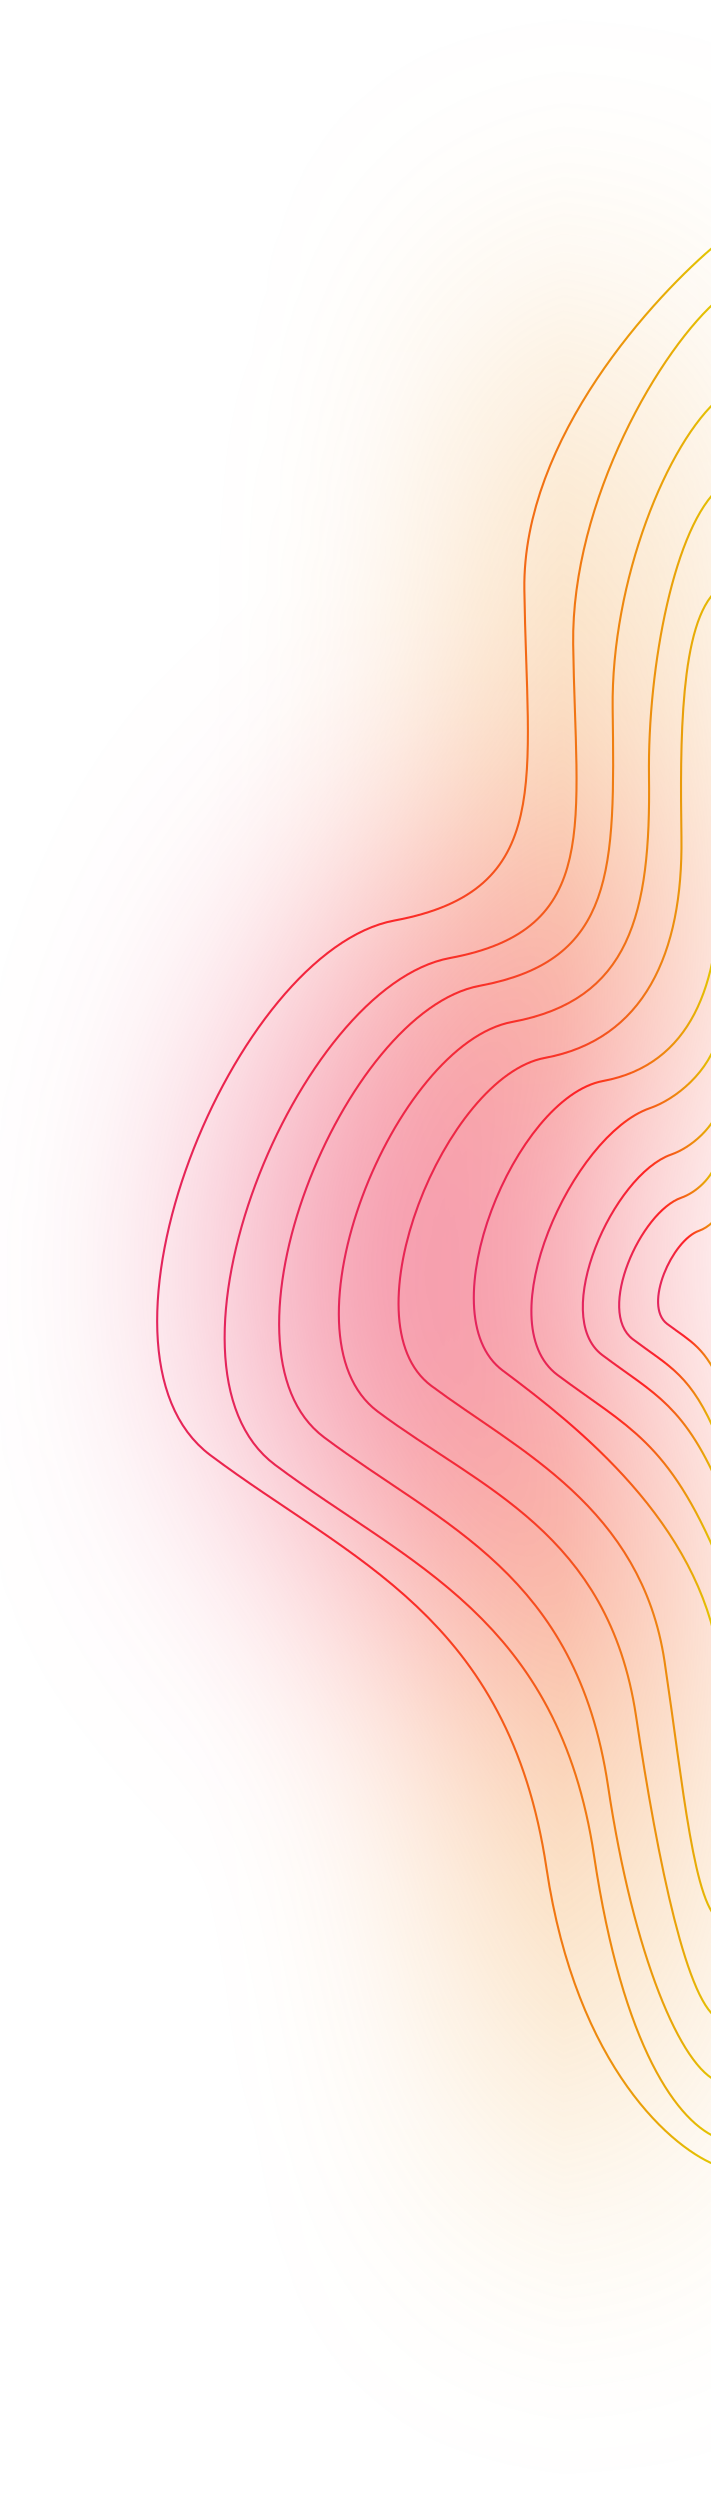
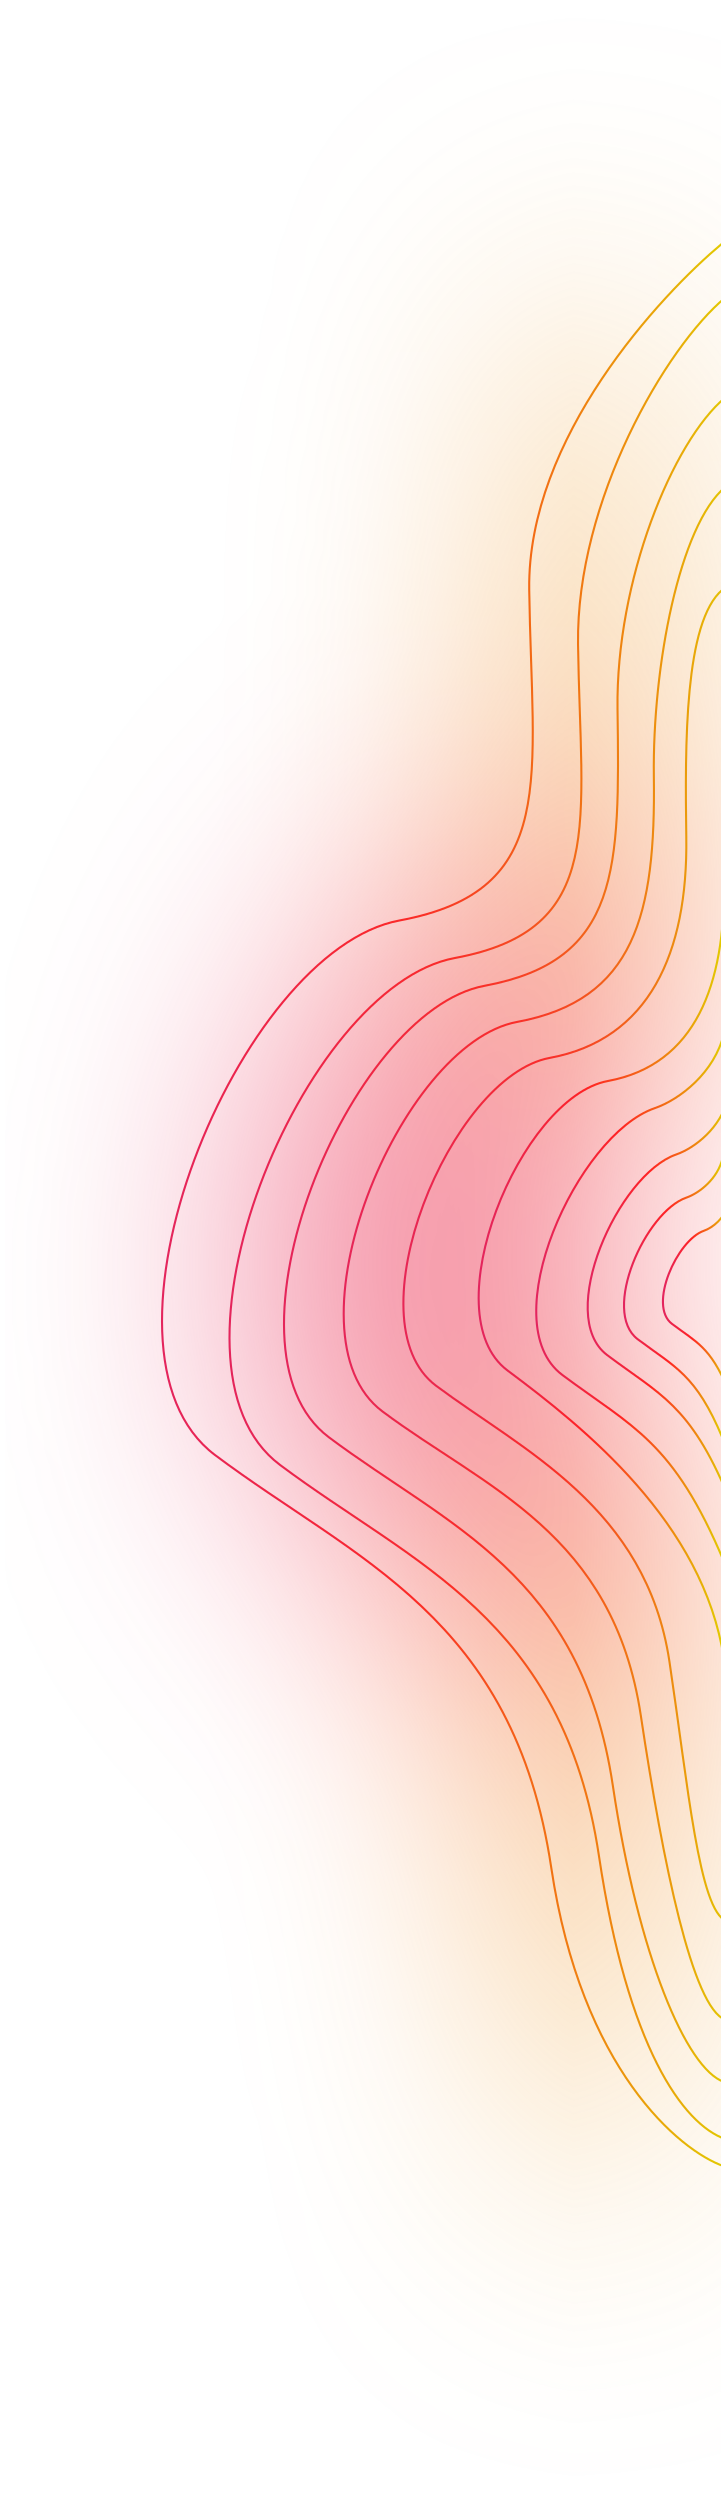
- <svg xmlns="http://www.w3.org/2000/svg" width="339" height="1193" fill="none">
+ <svg xmlns="http://www.w3.org/2000/svg" width="265" height="920" viewBox="0 0 339 1193" fill="none">
  <path d="M342.523 116c-29.725 24.771-93.289 93.014-92.298 165.344 1.238 90.413 14.862 143.67-61.927 157.913-76.789 14.243-154.817 204.977-87.936 255.138 66.881 50.16 142.431 76.789 160.39 196.926 14.367 96.11 61.129 134.999 82.39 142.429" stroke="url(#a)" />
  <path d="M343.761 142.009c-28.213 23.483-71.181 96.88-70.241 165.45 1.176 85.712 14.107 136.2-58.779 149.702-72.886 13.503-146.947 194.32-83.466 241.873 63.481 47.552 135.192 72.796 152.238 186.688 13.636 91.113 40.068 127.978 60.248 135.028" stroke="url(#b)" />
  <path d="M343.761 189.693c-25.111 20.917-52.236 87.544-51.399 148.623 1.047 76.35 1.437 120.076-63.435 132.104-64.873 12.028-130.791 173.094-74.29 215.452 56.502 42.359 120.328 64.845 135.5 166.296 12.137 81.161 35.043 135.057 53.005 141.332" stroke="url(#c)" />
  <path d="M343.761 232.422c-21.714 18.049-34.783 85.393-34.059 138.096.905 65.88-9.143 106.76-65.239 117.139-56.095 10.378-113.096 149.357-64.238 185.906 48.857 36.55 110.165 57.765 123.284 145.304 10.495 70.031 24.721 139.493 40.252 144.908" stroke="url(#d)" />
  <path d="M342.523 281.344c-18.317 15.191-17.95 73.921-17.34 118.28.764 55.448-17.865 96.475-65.183 105.21-47.319 8.735-95.401 125.708-54.188 156.47 41.213 30.763 100.255 57.876 111.321 131.554 8.853 58.942 14.146 119.296 27.248 123.853" stroke="url(#e)" />
  <g filter="url(#f)">
    <path d="M340.688 177.307c-18.097 19.811-17.734 96.401-17.131 154.248.754 72.31-17.65 125.814-64.399 137.205-46.748 11.391-94.251 163.934-53.534 204.051 40.716 40.117 99.046 75.476 109.98 171.558 8.746 76.866 13.975 155.573 26.919 161.521" stroke="url(#g)" stroke-width="80" />
  </g>
  <path d="M343.142 420.679c.675 48.963-13.548 87.459-55.356 95.172-41.808 7.714-84.29 111.005-47.877 138.17 36.413 27.164 93.456 72.538 103.233 137.598" stroke="url(#h)" />
  <path d="M343.142 493.133c-4.335 18.578-21.055 31.583-33.015 35.686-37.015 12.701-77.585 102.296-44.068 127.329 33.516 25.032 52.932 31.435 77.083 89.026" stroke="url(#i)" />
  <path d="M345 524.096c-3.237 13.968-15.722 23.745-24.653 26.831-27.639 9.549-57.933 76.91-32.906 95.73 25.027 18.821 39.525 23.635 57.559 66.935" stroke="url(#j)" />
  <path d="M342.523 552.583c-2.278 9.859-11.064 16.761-17.348 18.939-19.45 6.74-40.768 54.289-23.157 67.574 17.612 13.286 27.814 16.683 40.505 47.248" stroke="url(#k)" />
  <path d="M345 574.876c-1.499 6.482-7.279 11.019-11.413 12.451-12.796 4.431-26.821 35.69-15.235 44.424 11.587 8.734 18.299 10.968 26.648 31.061" stroke="url(#l)" />
  <defs>
    <linearGradient id="a" x1="75" y1="574.876" x2="343.142" y2="574.876" gradientUnits="userSpaceOnUse">
      <stop stop-color="#E3255E" />
      <stop offset=".445" stop-color="#FF2323" />
      <stop offset="1" stop-color="#E2CC00" />
    </linearGradient>
    <linearGradient id="b" x1="107.202" y1="581.378" x2="343.761" y2="581.378" gradientUnits="userSpaceOnUse">
      <stop stop-color="#E3255E" />
      <stop offset=".445" stop-color="#FF2323" />
      <stop offset="1" stop-color="#E2CC00" />
    </linearGradient>
    <linearGradient id="c" x1="133.211" y1="591.596" x2="343.761" y2="591.596" gradientUnits="userSpaceOnUse">
      <stop stop-color="#E3255E" />
      <stop offset=".445" stop-color="#FF2323" />
      <stop offset="1" stop-color="#E2CC00" />
    </linearGradient>
    <linearGradient id="d" x1="161.697" y1="598.099" x2="343.761" y2="598.099" gradientUnits="userSpaceOnUse">
      <stop stop-color="#E3255E" />
      <stop offset=".445" stop-color="#FF2323" />
      <stop offset="1" stop-color="#E2CC00" />
    </linearGradient>
    <linearGradient id="e" x1="190.183" y1="599.027" x2="344.381" y2="599.027" gradientUnits="userSpaceOnUse">
      <stop stop-color="#E3255E" />
      <stop offset=".445" stop-color="#FF2323" />
      <stop offset="1" stop-color="#E2CC00" />
    </linearGradient>
    <linearGradient id="g" x1="190.183" y1="591.596" x2="342.523" y2="591.596" gradientUnits="userSpaceOnUse">
      <stop stop-color="#E3255E" />
      <stop offset=".445" stop-color="#FF2323" />
      <stop offset="1" stop-color="#E2CC00" />
    </linearGradient>
    <linearGradient id="h" x1="226.101" y1="606.149" x2="343.165" y2="606.149" gradientUnits="userSpaceOnUse">
      <stop stop-color="#E3255E" />
      <stop offset=".445" stop-color="#FF2323" />
      <stop offset="1" stop-color="#E2CC00" />
    </linearGradient>
    <linearGradient id="i" x1="253.575" y1="619.154" x2="343.142" y2="619.154" gradientUnits="userSpaceOnUse">
      <stop stop-color="#E3255E" />
      <stop offset=".445" stop-color="#FF2323" />
      <stop offset="1" stop-color="#E2CC00" />
    </linearGradient>
    <linearGradient id="j" x1="278.119" y1="618.844" x2="345" y2="618.844" gradientUnits="userSpaceOnUse">
      <stop stop-color="#E3255E" />
      <stop offset=".445" stop-color="#FF2323" />
      <stop offset="1" stop-color="#E2CC00" />
    </linearGradient>
    <linearGradient id="k" x1="295.459" y1="619.463" x2="342.523" y2="619.463" gradientUnits="userSpaceOnUse">
      <stop stop-color="#E3255E" />
      <stop offset=".445" stop-color="#FF2323" />
      <stop offset="1" stop-color="#E2CC00" />
    </linearGradient>
    <linearGradient id="l" x1="314.037" y1="618.844" x2="345" y2="618.844" gradientUnits="userSpaceOnUse">
      <stop stop-color="#E3255E" />
      <stop offset=".445" stop-color="#FF2323" />
      <stop offset="1" stop-color="#E2CC00" />
    </linearGradient>
    <filter id="f" x=".184" y=".33" width="523.859" height="1191.91" filterUnits="userSpaceOnUse" color-interpolation-filters="sRGB">
      <feFlood flood-opacity="0" result="BackgroundImageFix" />
      <feBlend in="SourceGraphic" in2="BackgroundImageFix" result="shape" />
      <feGaussianBlur stdDeviation="75" result="effect1_foregroundBlur_385_5538" />
    </filter>
  </defs>
</svg>
